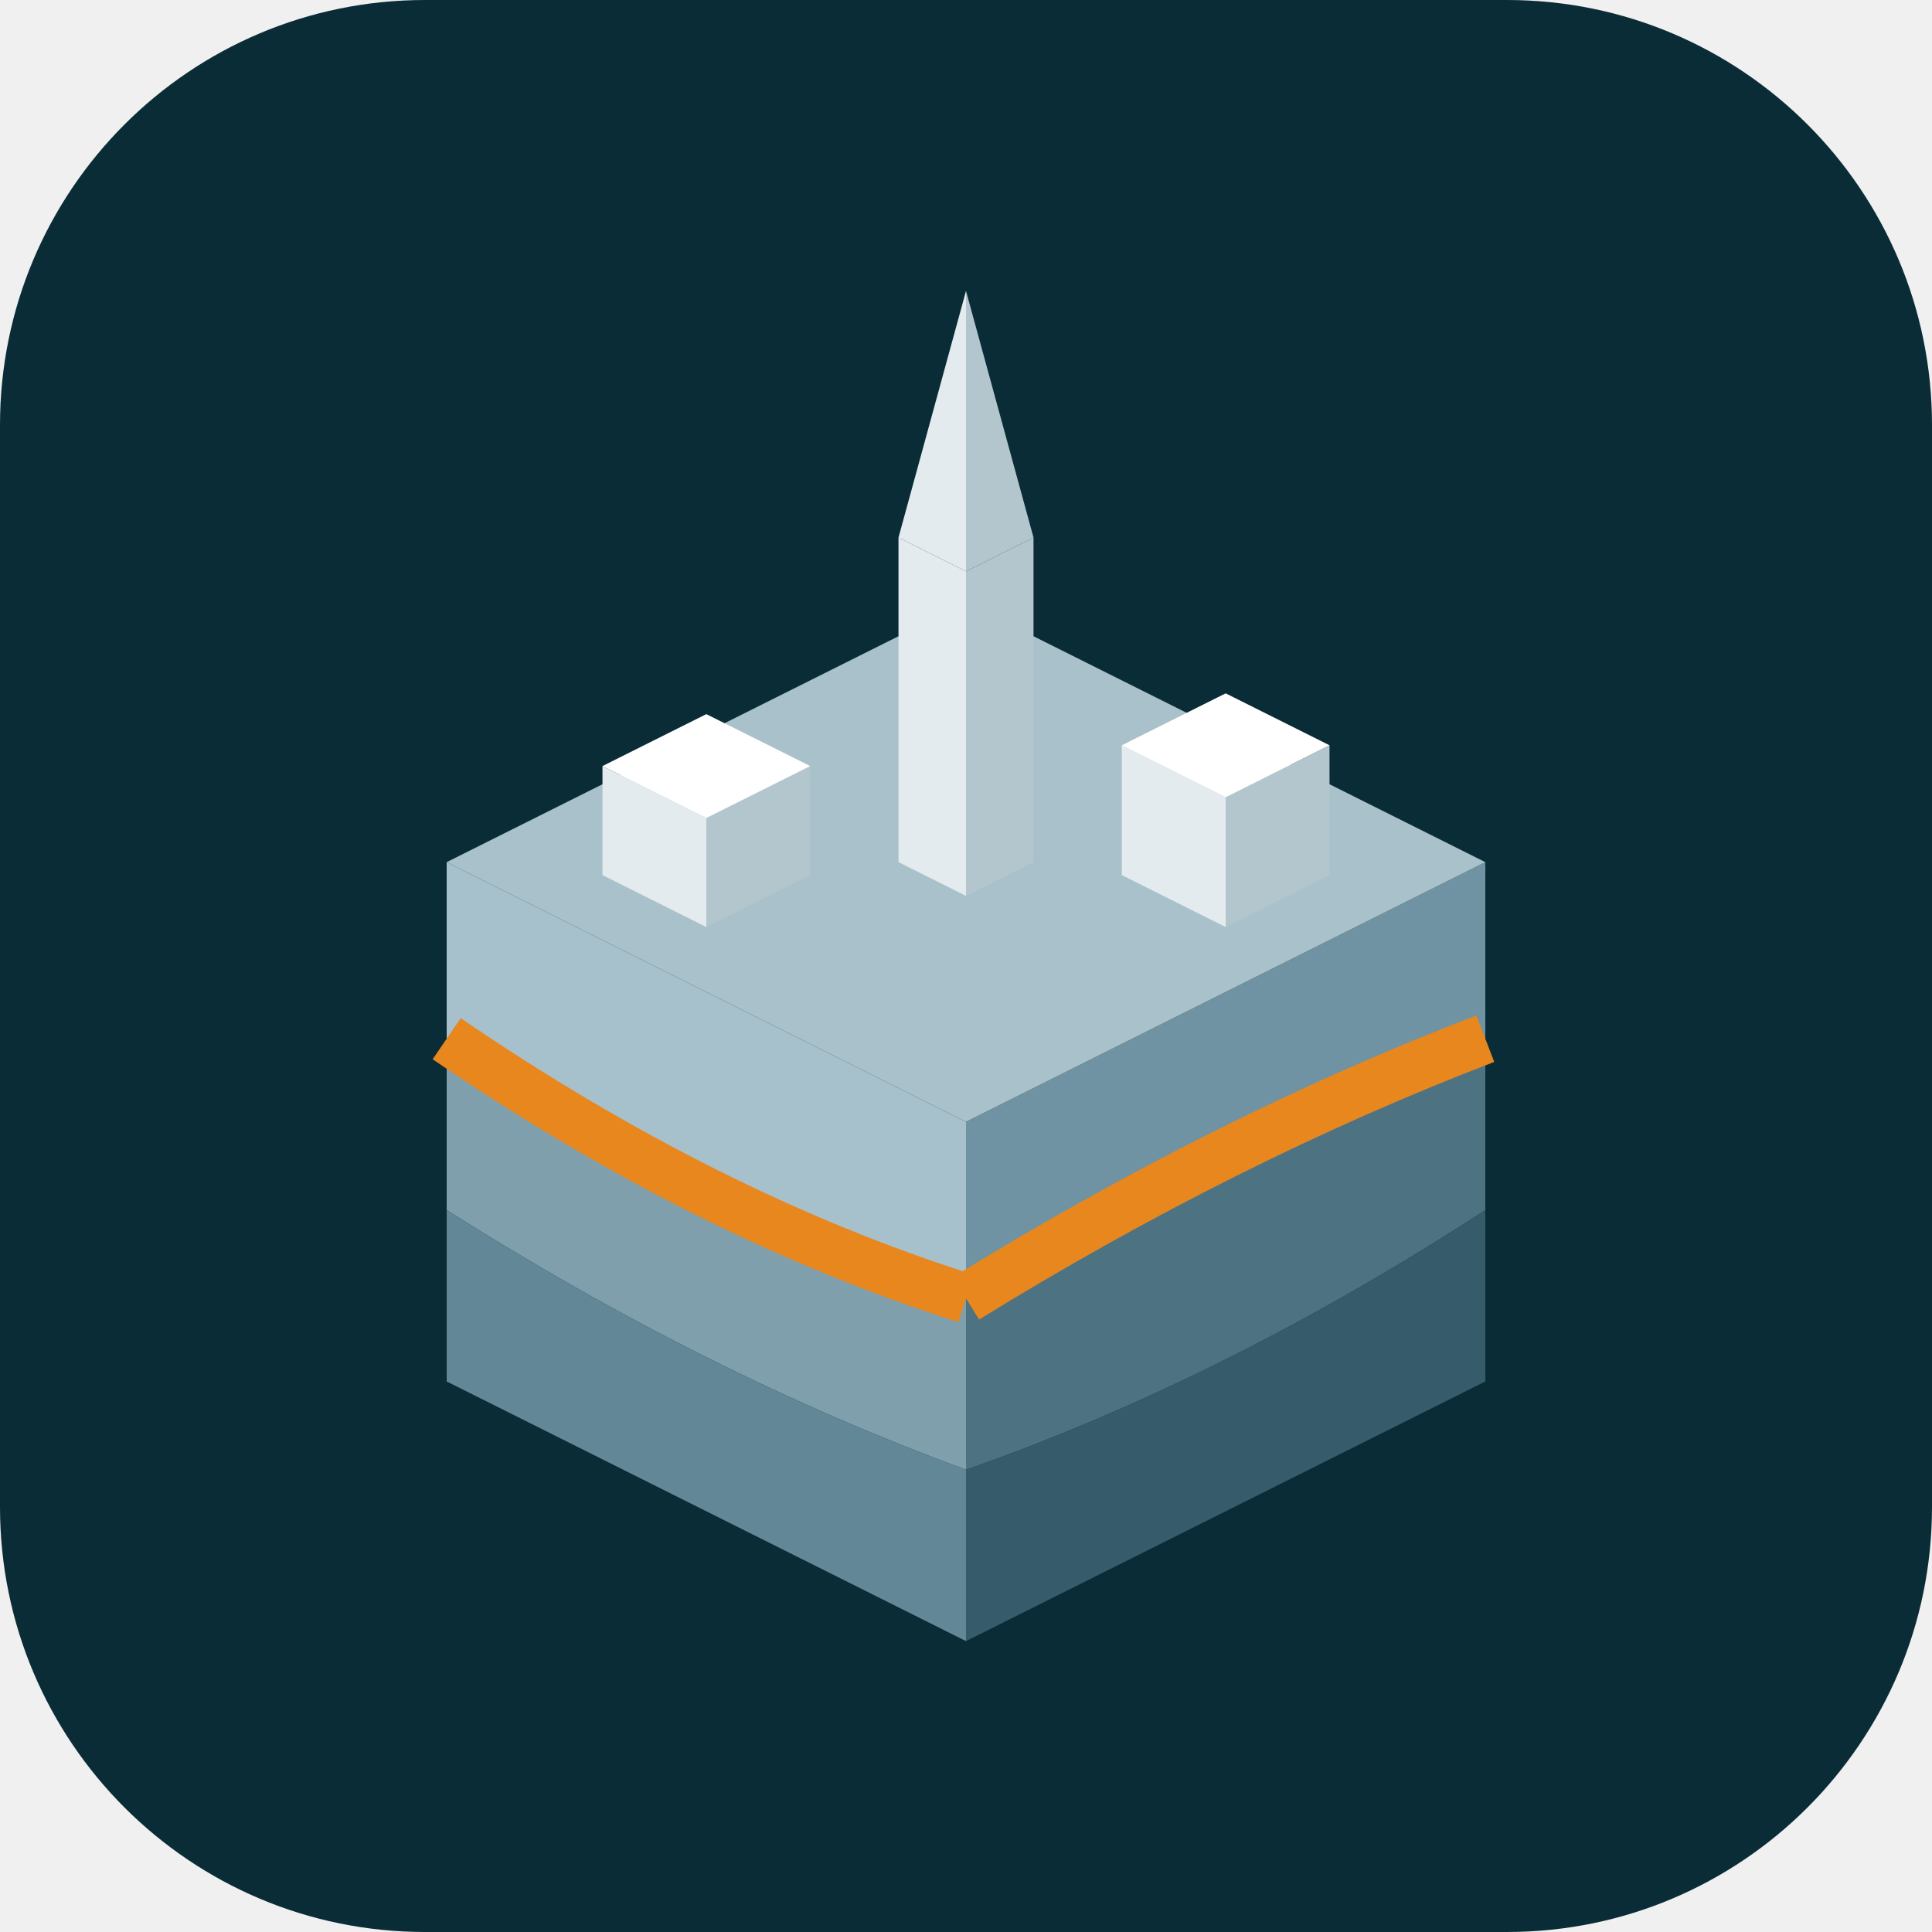
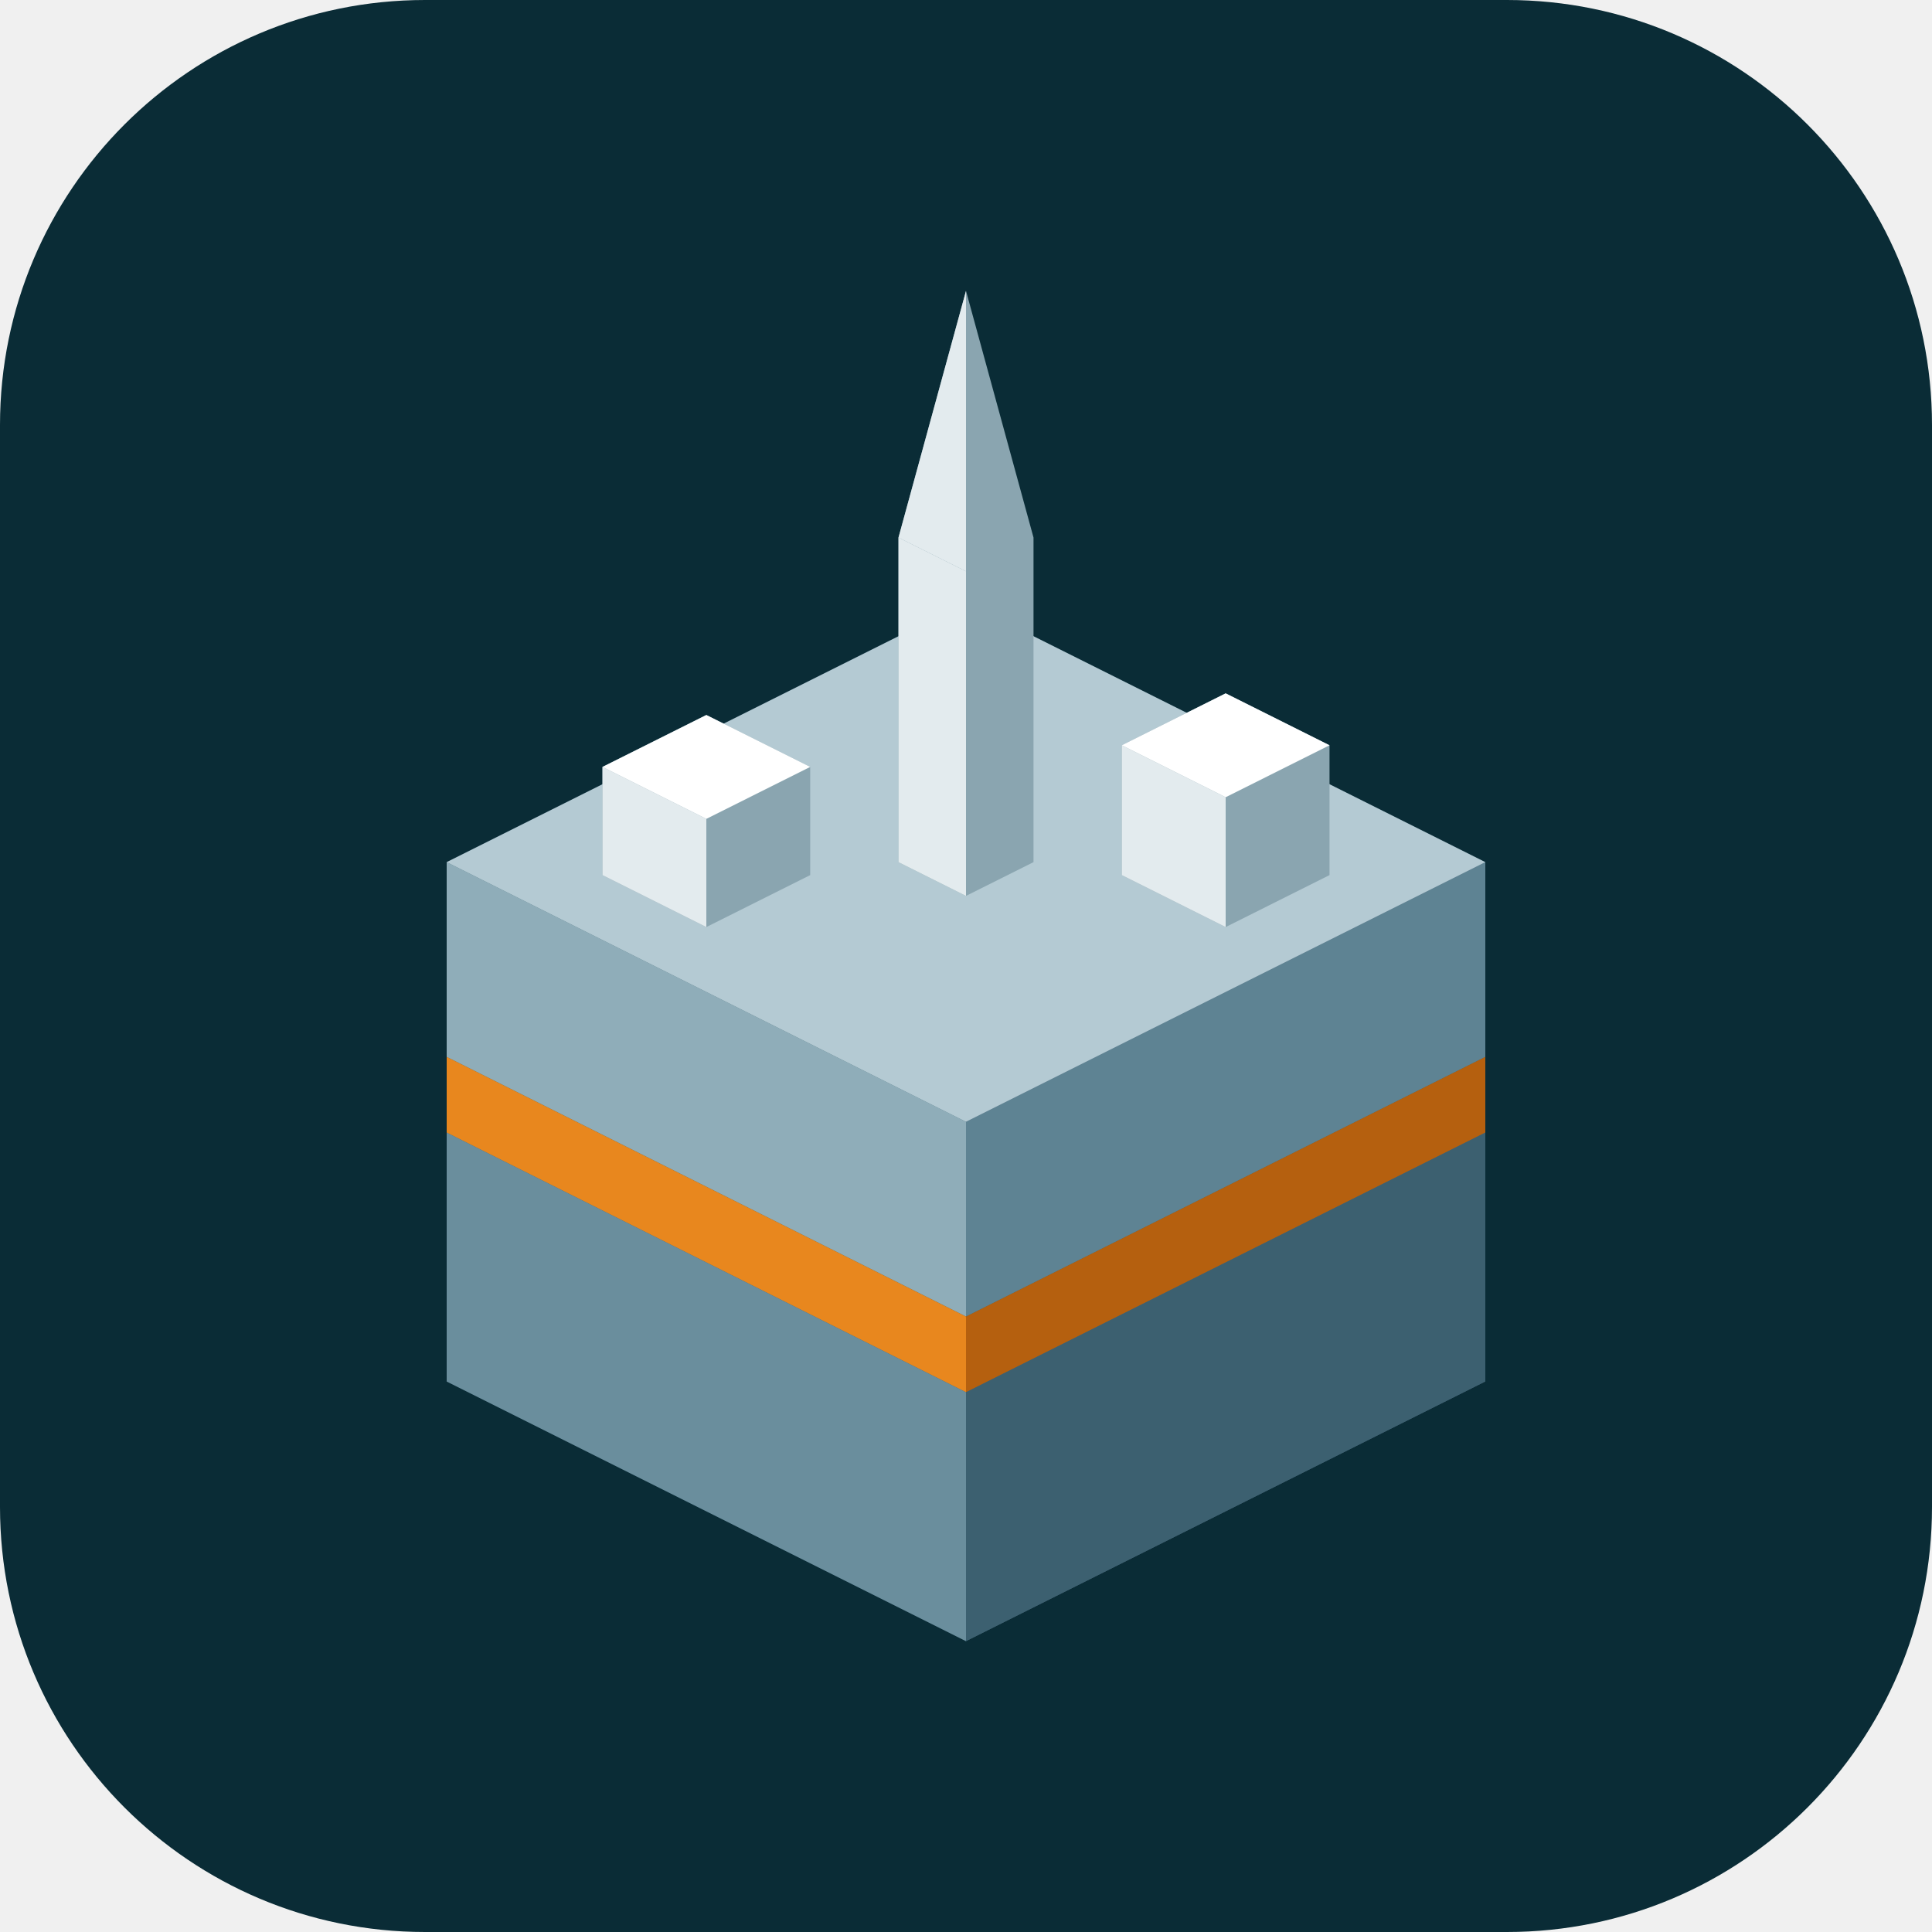
<svg xmlns="http://www.w3.org/2000/svg" viewBox="0 0 100 100" role="img" aria-label="TerreinLab">
  <rect width="100" height="100" rx="22" fill="#0a2c36" />
  <g transform="translate(50 50) scale(1.12) translate(-50 -46.8)">
-     <path d="M26.00 42.00 Q38.00 48.00 50.00 54.00 L50.00 62.16 Q38.00 58.36 26.00 50.16 Z" fill="#a6c1cc" />
-     <path d="M50.00 54.00 Q62.00 48.00 74.00 42.00 L74.00 50.16 Q62.00 54.76 50.00 62.16 Z" fill="#6f93a2" />
-     <path d="M26.00 50.16 Q38.00 58.36 50.00 62.16 L50.00 70.08 Q38.00 65.68 26.00 58.08 Z" fill="#7f9fad" />
-     <path d="M50.00 62.16 Q62.00 54.76 74.00 50.16 L74.00 58.08 Q62.00 65.88 50.00 70.08 Z" fill="#4d7282" />
-     <path d="M26.00 58.08 Q38.00 65.68 50.00 70.08 L50.00 78.00 Q38.00 72.00 26.00 66.00 Z" fill="#628797" />
-     <path d="M50.00 70.08 Q62.00 65.88 74.00 58.08 L74.00 66.00 Q62.00 72.00 50.00 78.00 Z" fill="#365b6a" />
-     <path d="M26.00 50.16 Q38.00 58.36 50.00 62.16 M50.00 62.16 Q62.00 54.76 74.00 50.16" fill="none" stroke="#e8871e" stroke-width="2.3" stroke-linejoin="round" />
-     <polygon points="26.00,42.00 50.00,30.00 74.00,42.00 50.00,54.00" fill="#a9c1cb" />
+     <polygon points="26.00,42.00 50.00,30.00 74.00,42.00 74.00,66.00 50.00,78.00 26.00,66.00" fill="#3c6070" />
+     <polygon points="26.00,42.00 50.00,54.00 50.00,63.00 26.00,51.00" fill="#8fadb9" />
+     <polygon points="50.00,54.00 74.00,42.00 74.00,51.00 50.00,63.00" fill="#5e8393" />
+     <polygon points="26.00,51.00 50.00,63.00 50.00,66.50 26.00,54.50" fill="#e8871e" />
+     <polygon points="50.00,63.00 74.00,51.00 74.00,54.50 50.00,66.50" fill="#b5600f" />
+     <polygon points="26.00,54.50 50.00,66.50 50.00,78.00 26.00,66.00" fill="#6a8e9d" />
+     <polygon points="50.00,66.50 74.00,54.50 74.00,66.00 50.00,78.00" fill="#3c6070" />
+     <polygon points="26.00,42.00 50.00,30.00 74.00,42.00 50.00,54.00" fill="#b4cad3" />
+     <polygon points="46.88,42.00 50.00,43.56 53.12,42.00 53.12,27.00 50.00,15.60 46.88,27.00" fill="#8aa5b0" />
    <polygon points="46.88,42.00 50.00,43.56 50.00,28.56 46.88,27.00" fill="#e3ebee" />
-     <polygon points="50.00,43.56 53.12,42.00 53.12,27.00 50.00,28.56" fill="#b3c6cd" />
    <polygon points="46.88,27.00 50.00,28.56 50.00,15.60" fill="#e3ebee" />
-     <polygon points="50.00,28.56 53.12,27.00 50.00,15.60" fill="#b3c6cd" />
-     <polygon points="33.20,42.60 38.00,45.00 38.00,39.96 33.20,37.56" fill="#e3ebee" />
-     <polygon points="38.00,45.00 42.80,42.60 42.80,37.56 38.00,39.96" fill="#b3c6cd" />
-     <polygon points="33.20,37.56 38.00,35.16 42.80,37.56 38.00,39.96" fill="#ffffff" />
+     <polygon points="33.20,42.60 38.00,45.00 42.80,42.60 42.80,37.60 38.00,35.20 33.20,37.60" fill="#8aa5b0" />
+     <polygon points="33.20,42.60 38.00,45.00 38.00,40.00 33.20,37.60" fill="#e3ebee" />
+     <polygon points="33.20,37.60 38.00,35.20 42.80,37.60 38.00,40.00" fill="#ffffff" />
+     <polygon points="57.20,42.60 62.00,45.00 66.80,42.60 66.80,36.60 62.00,34.20 57.20,36.60" fill="#8aa5b0" />
    <polygon points="57.20,42.60 62.00,45.00 62.00,39.00 57.20,36.60" fill="#e3ebee" />
-     <polygon points="62.00,45.00 66.80,42.60 66.80,36.60 62.00,39.00" fill="#b3c6cd" />
    <polygon points="57.20,36.60 62.00,34.20 66.80,36.60 62.00,39.00" fill="#ffffff" />
  </g>
</svg>
